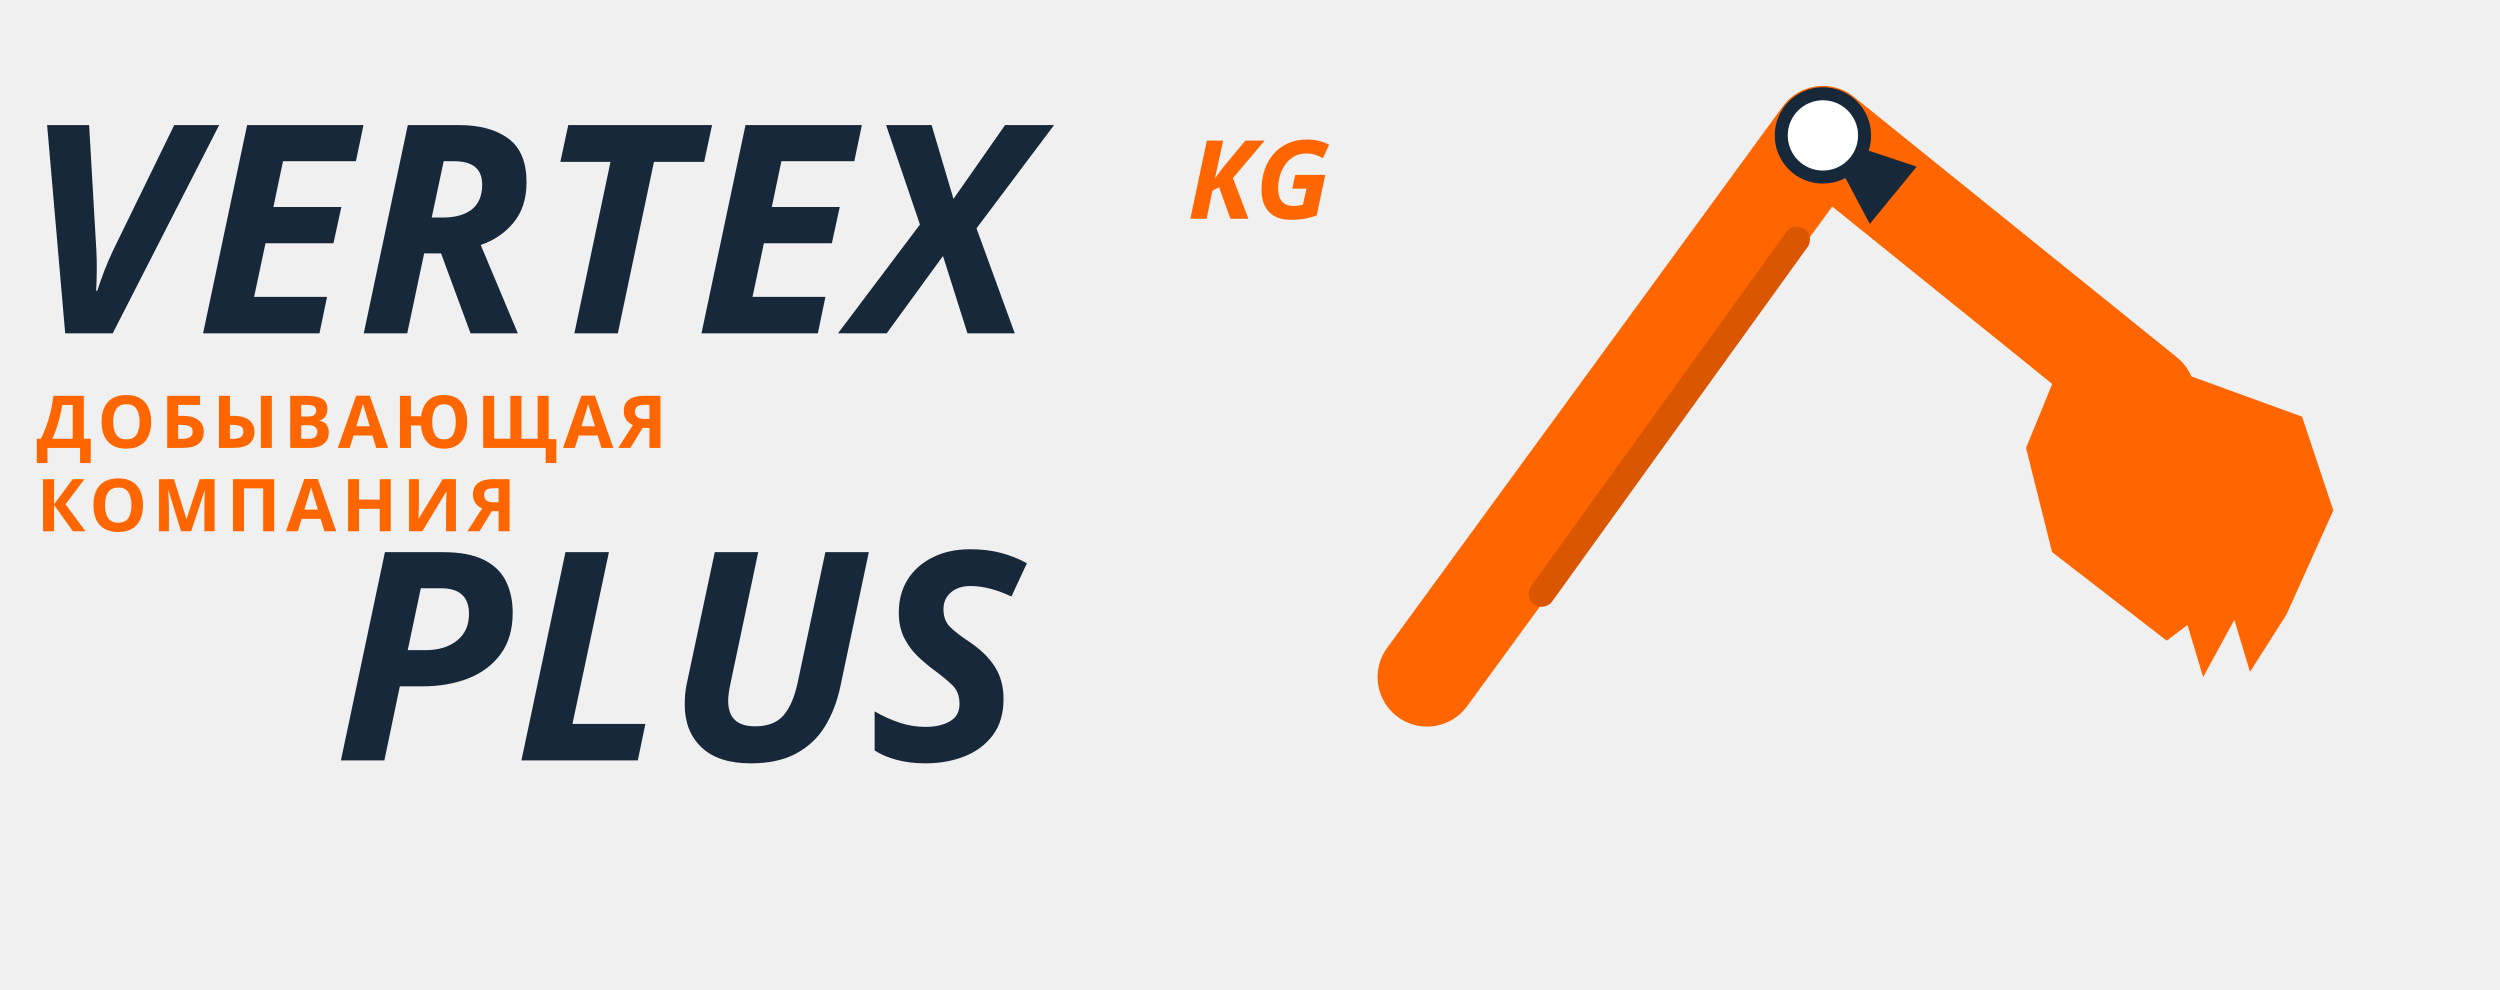
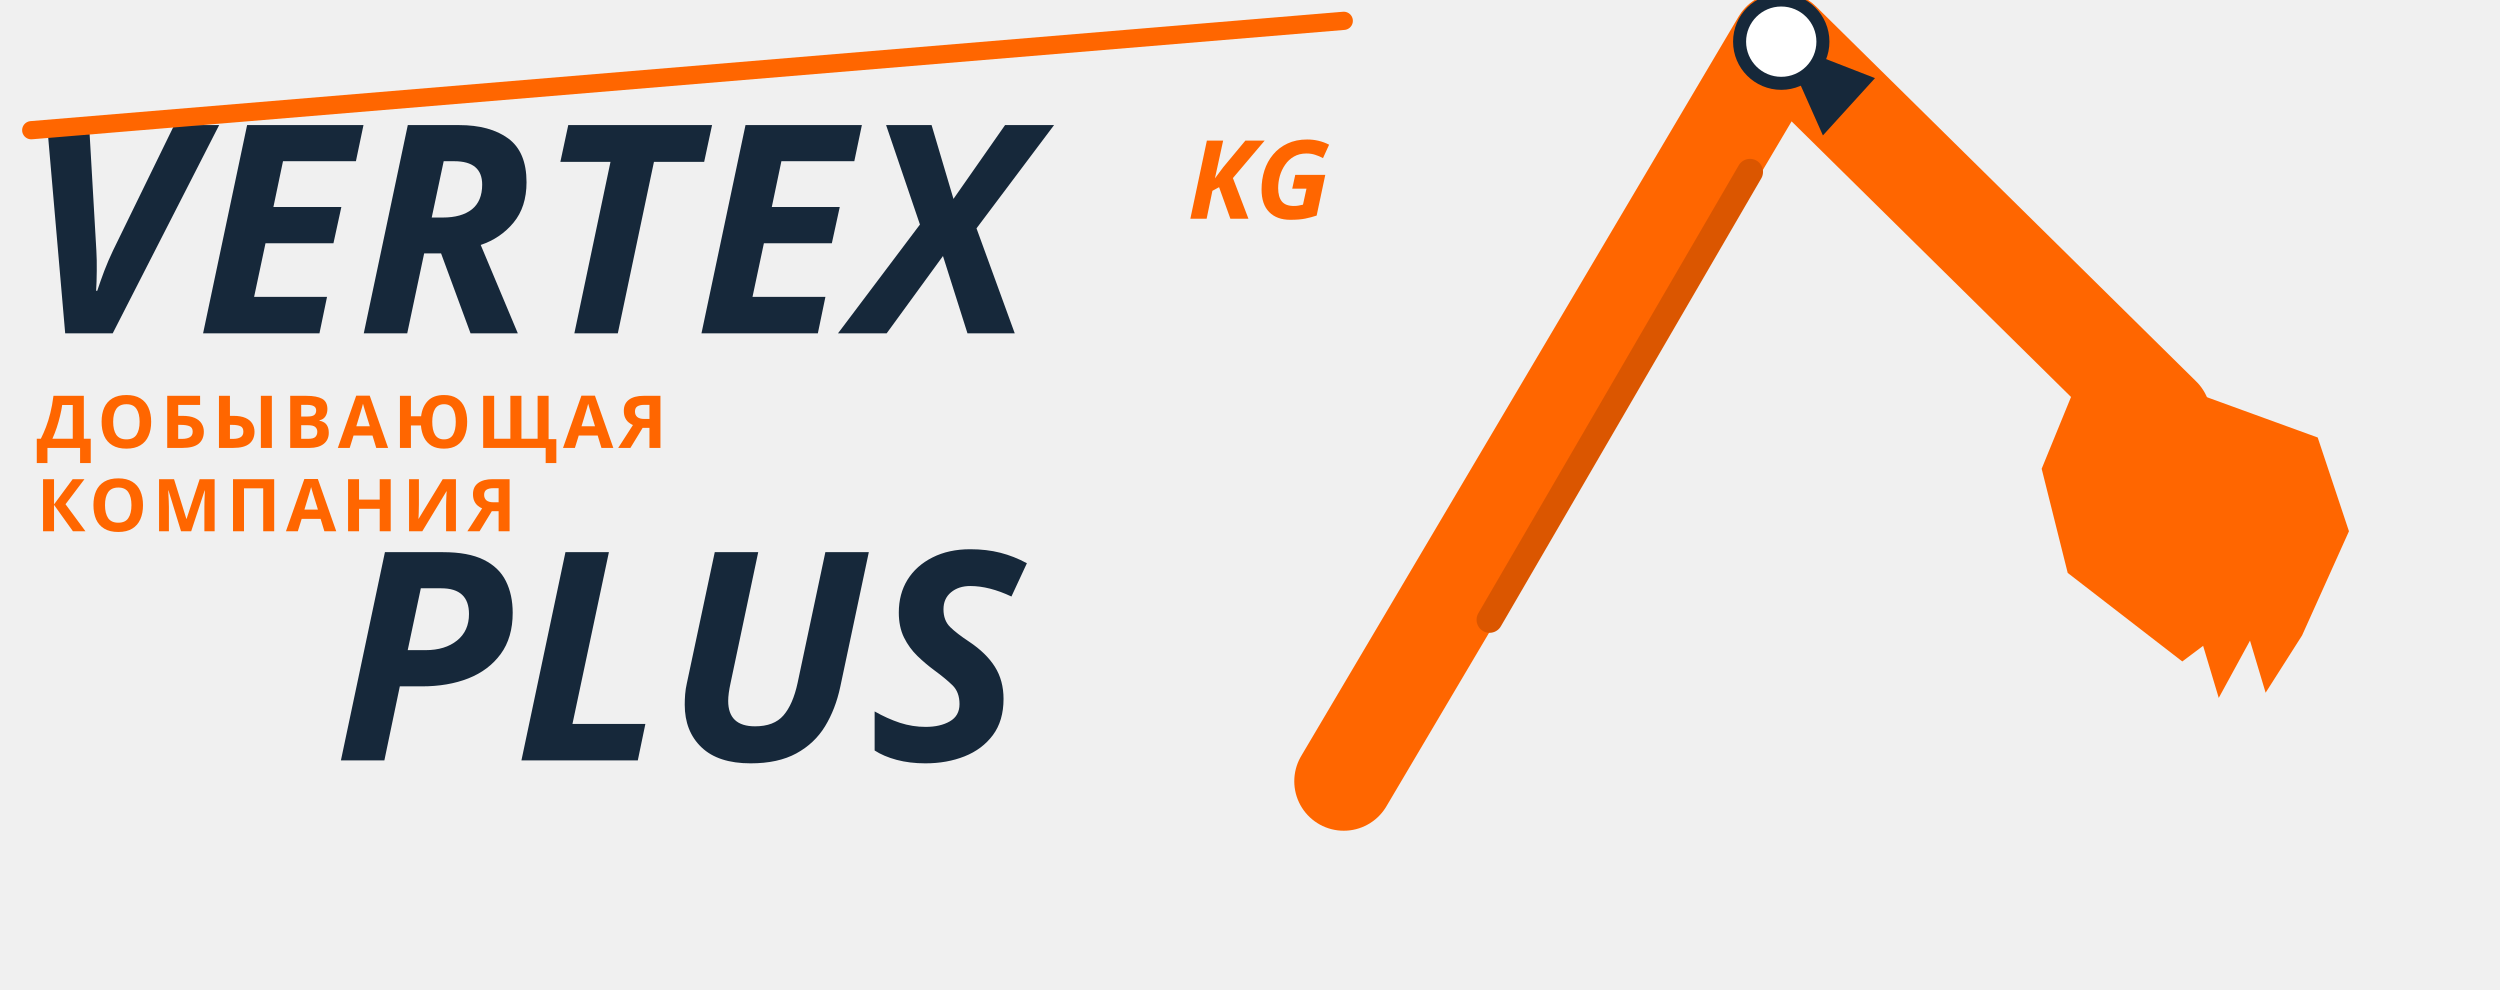
<svg xmlns="http://www.w3.org/2000/svg" viewBox="0 0 480 190" fill="none" role="img" aria-labelledby="vertexLogoTitle">
  <g font-family="Oswald, 'Arial Narrow', sans-serif" font-weight="700">
    <text x="4" y="64" font-size="56" letter-spacing="0.5" font-style="italic" fill="#16283A">VERTEX</text>
    <text x="228" y="42" font-size="21" letter-spacing="0.5" font-style="italic" fill="#FF6600">KG</text>
    <text x="64" y="146" font-size="56" letter-spacing="0.5" font-style="italic" fill="#16283A">PLUS</text>
  </g>
  <g font-family="Oswald, sans-serif" font-weight="600" letter-spacing="1">
    <text x="7" y="86" font-size="14" fill="#FF6600">ДОБЫВАЮЩАЯ</text>
    <text x="7" y="102" font-size="14" fill="#FF6600">КОМПАНИЯ</text>
  </g>
-   <g transform="translate(266,2)">
-     <path d="M8 128 L84 24 L146 74" stroke="#FF6600" stroke-width="19" stroke-linecap="round" stroke-linejoin="round" fill="none" />
-     <path d="M30 112 L79 44" stroke="#DB5600" stroke-width="5" stroke-linecap="round" />
-     <path d="M84 24 L102 30 L93 41 Z" fill="#16283A" />
-     <path d="M132 62 L176 78 L182 96 L173 116 L166 127 L163 117 L157 128 L154 118 L150 121 L128 104 L123 84 Z" fill="#FF6600" />
-     <circle cx="84" cy="24" r="8" fill="#FFFFFF" stroke="#16283A" stroke-width="2.5" />
+   <path d="M6 25 L258 4" stroke="#FF6600" stroke-width="3.5" stroke-linecap="round" />
+   <g transform="translate(250,0)">
+     <path d="M8 150 L92 8 L165 80" stroke="#FF6600" stroke-width="19" stroke-linecap="round" stroke-linejoin="round" fill="none" />
+     <path d="M36 119 L86 33" stroke="#DB5600" stroke-width="5" stroke-linecap="round" />
+     <path d="M92 8 L110 15 L100 26 Z" fill="#16283A" />
+     <path d="M151 68 L195 84 L201 102 L192 122 L185 133 L182 123 L176 134 L173 124 L169 127 L147 110 L142 90 Z" fill="#FF6600" />
+     <circle cx="92" cy="8" r="8" fill="#FFFFFF" stroke="#16283A" stroke-width="2.5" />
  </g>
</svg>
